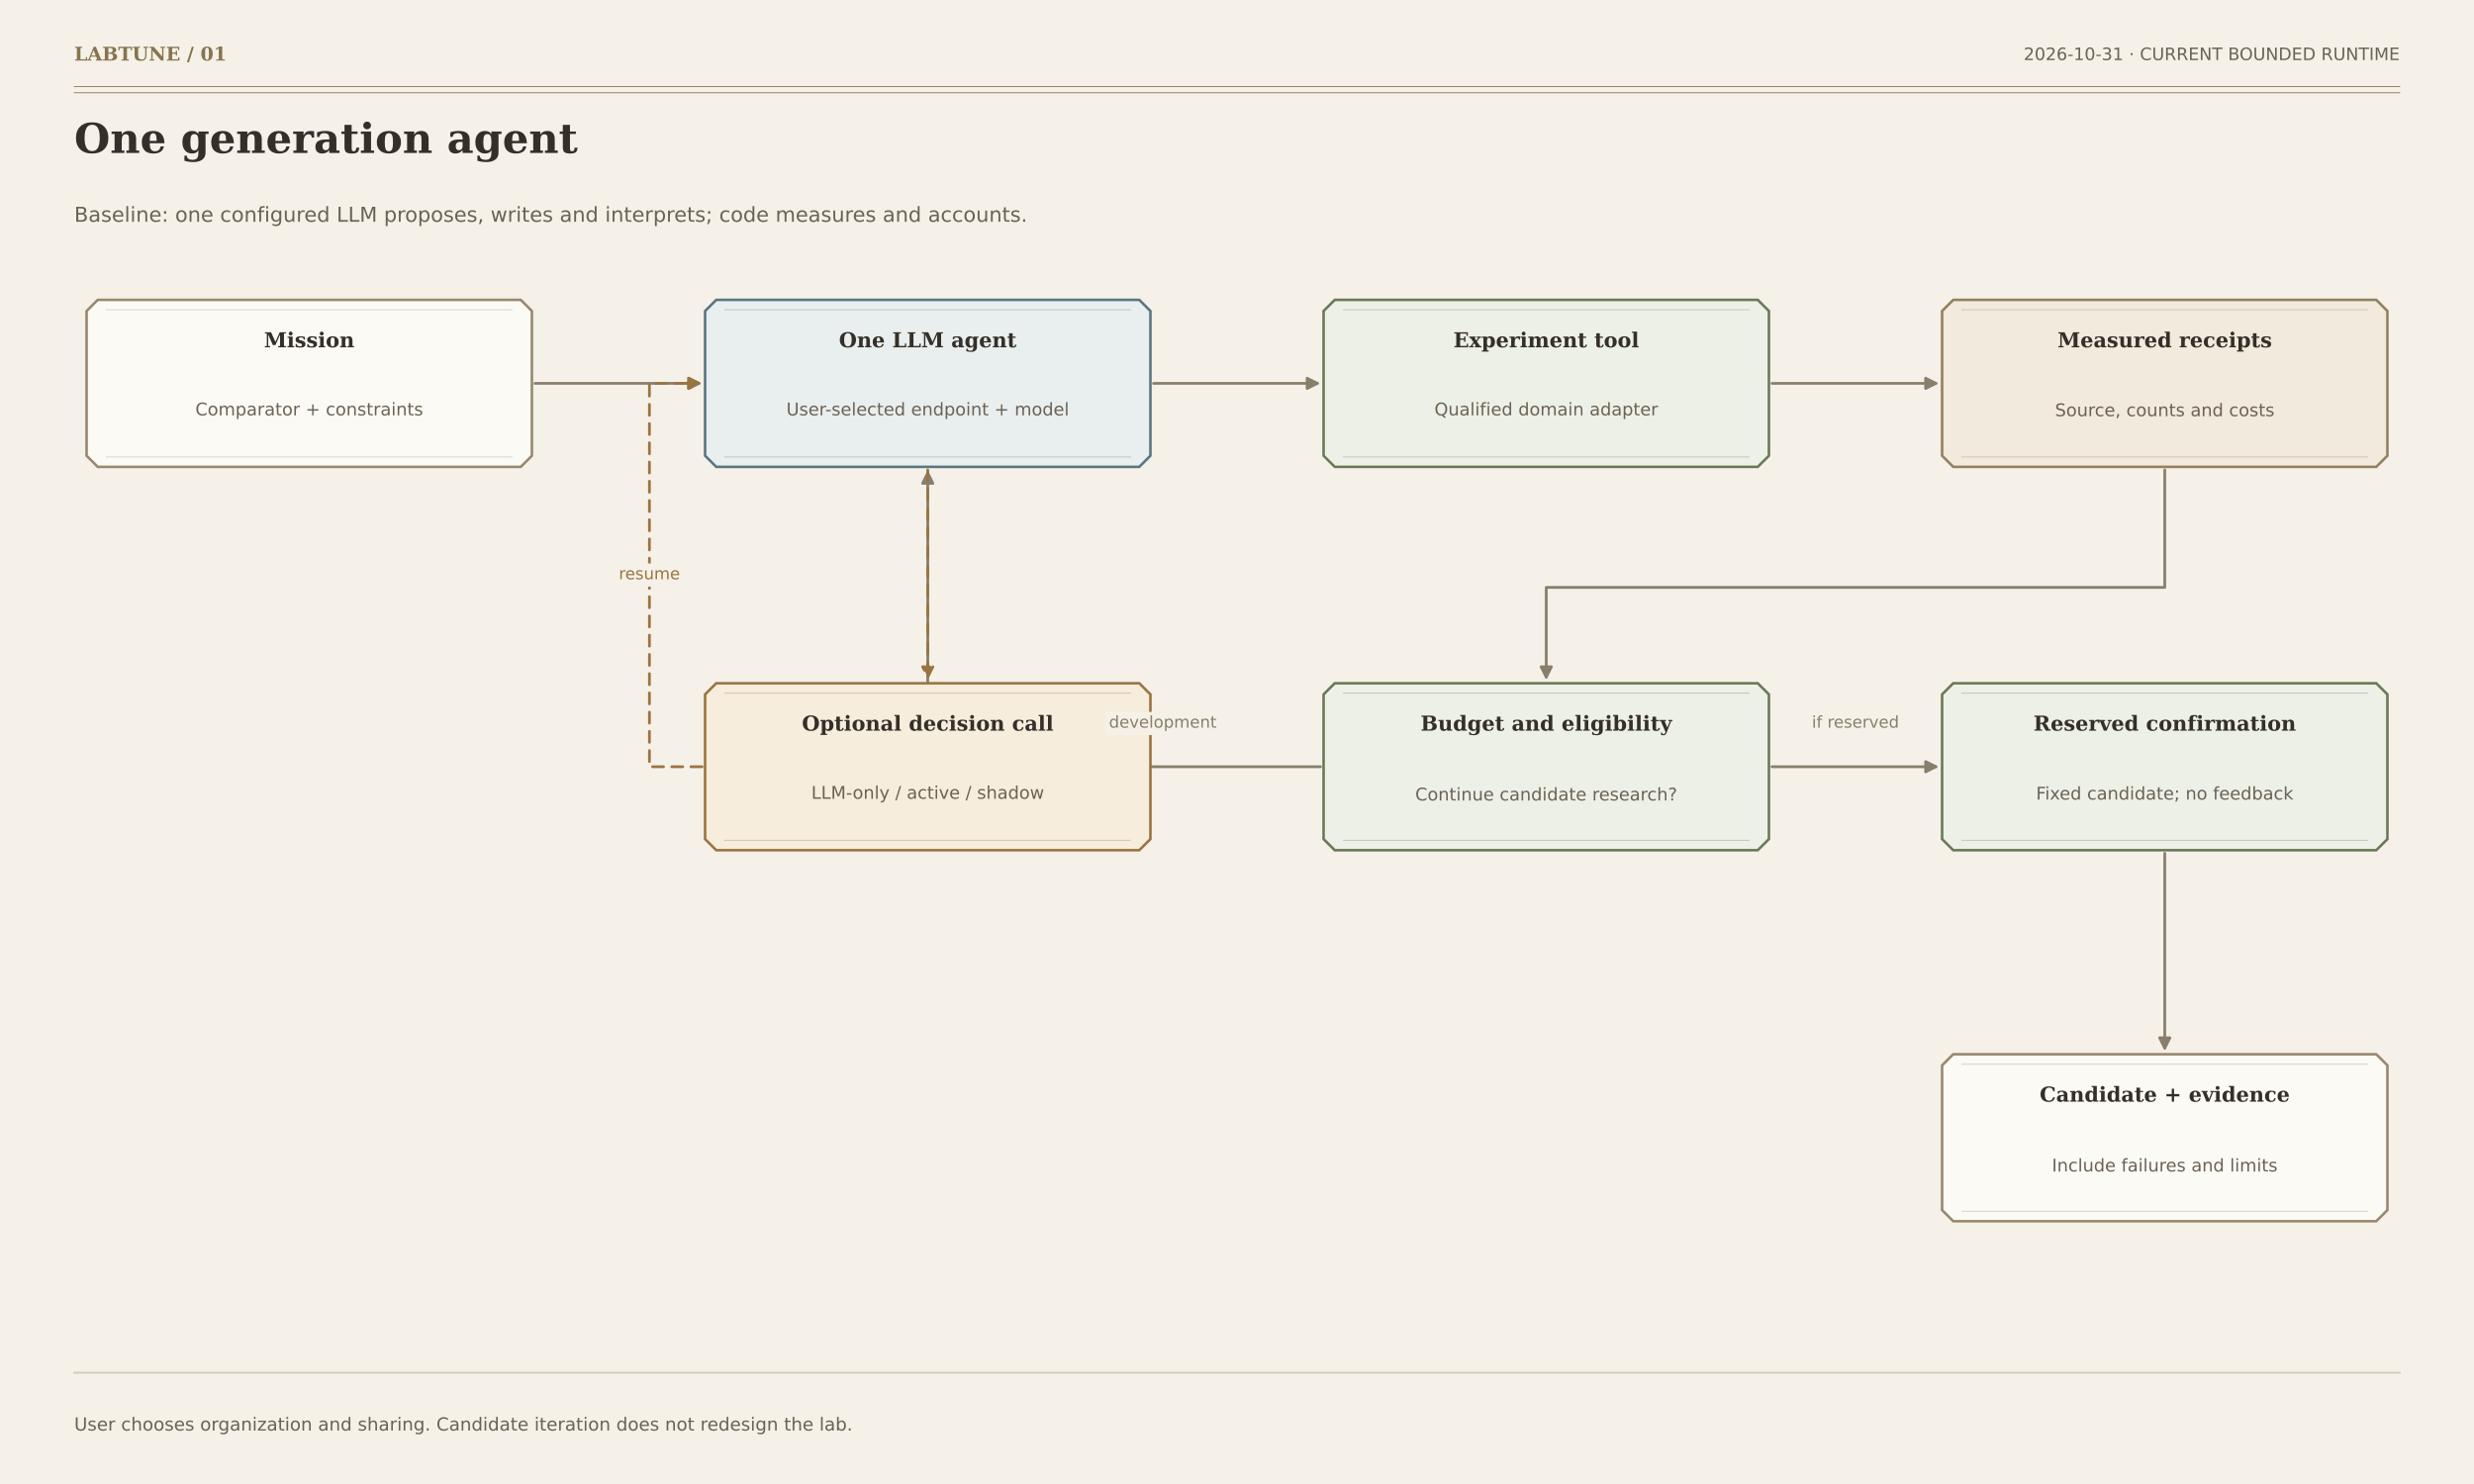
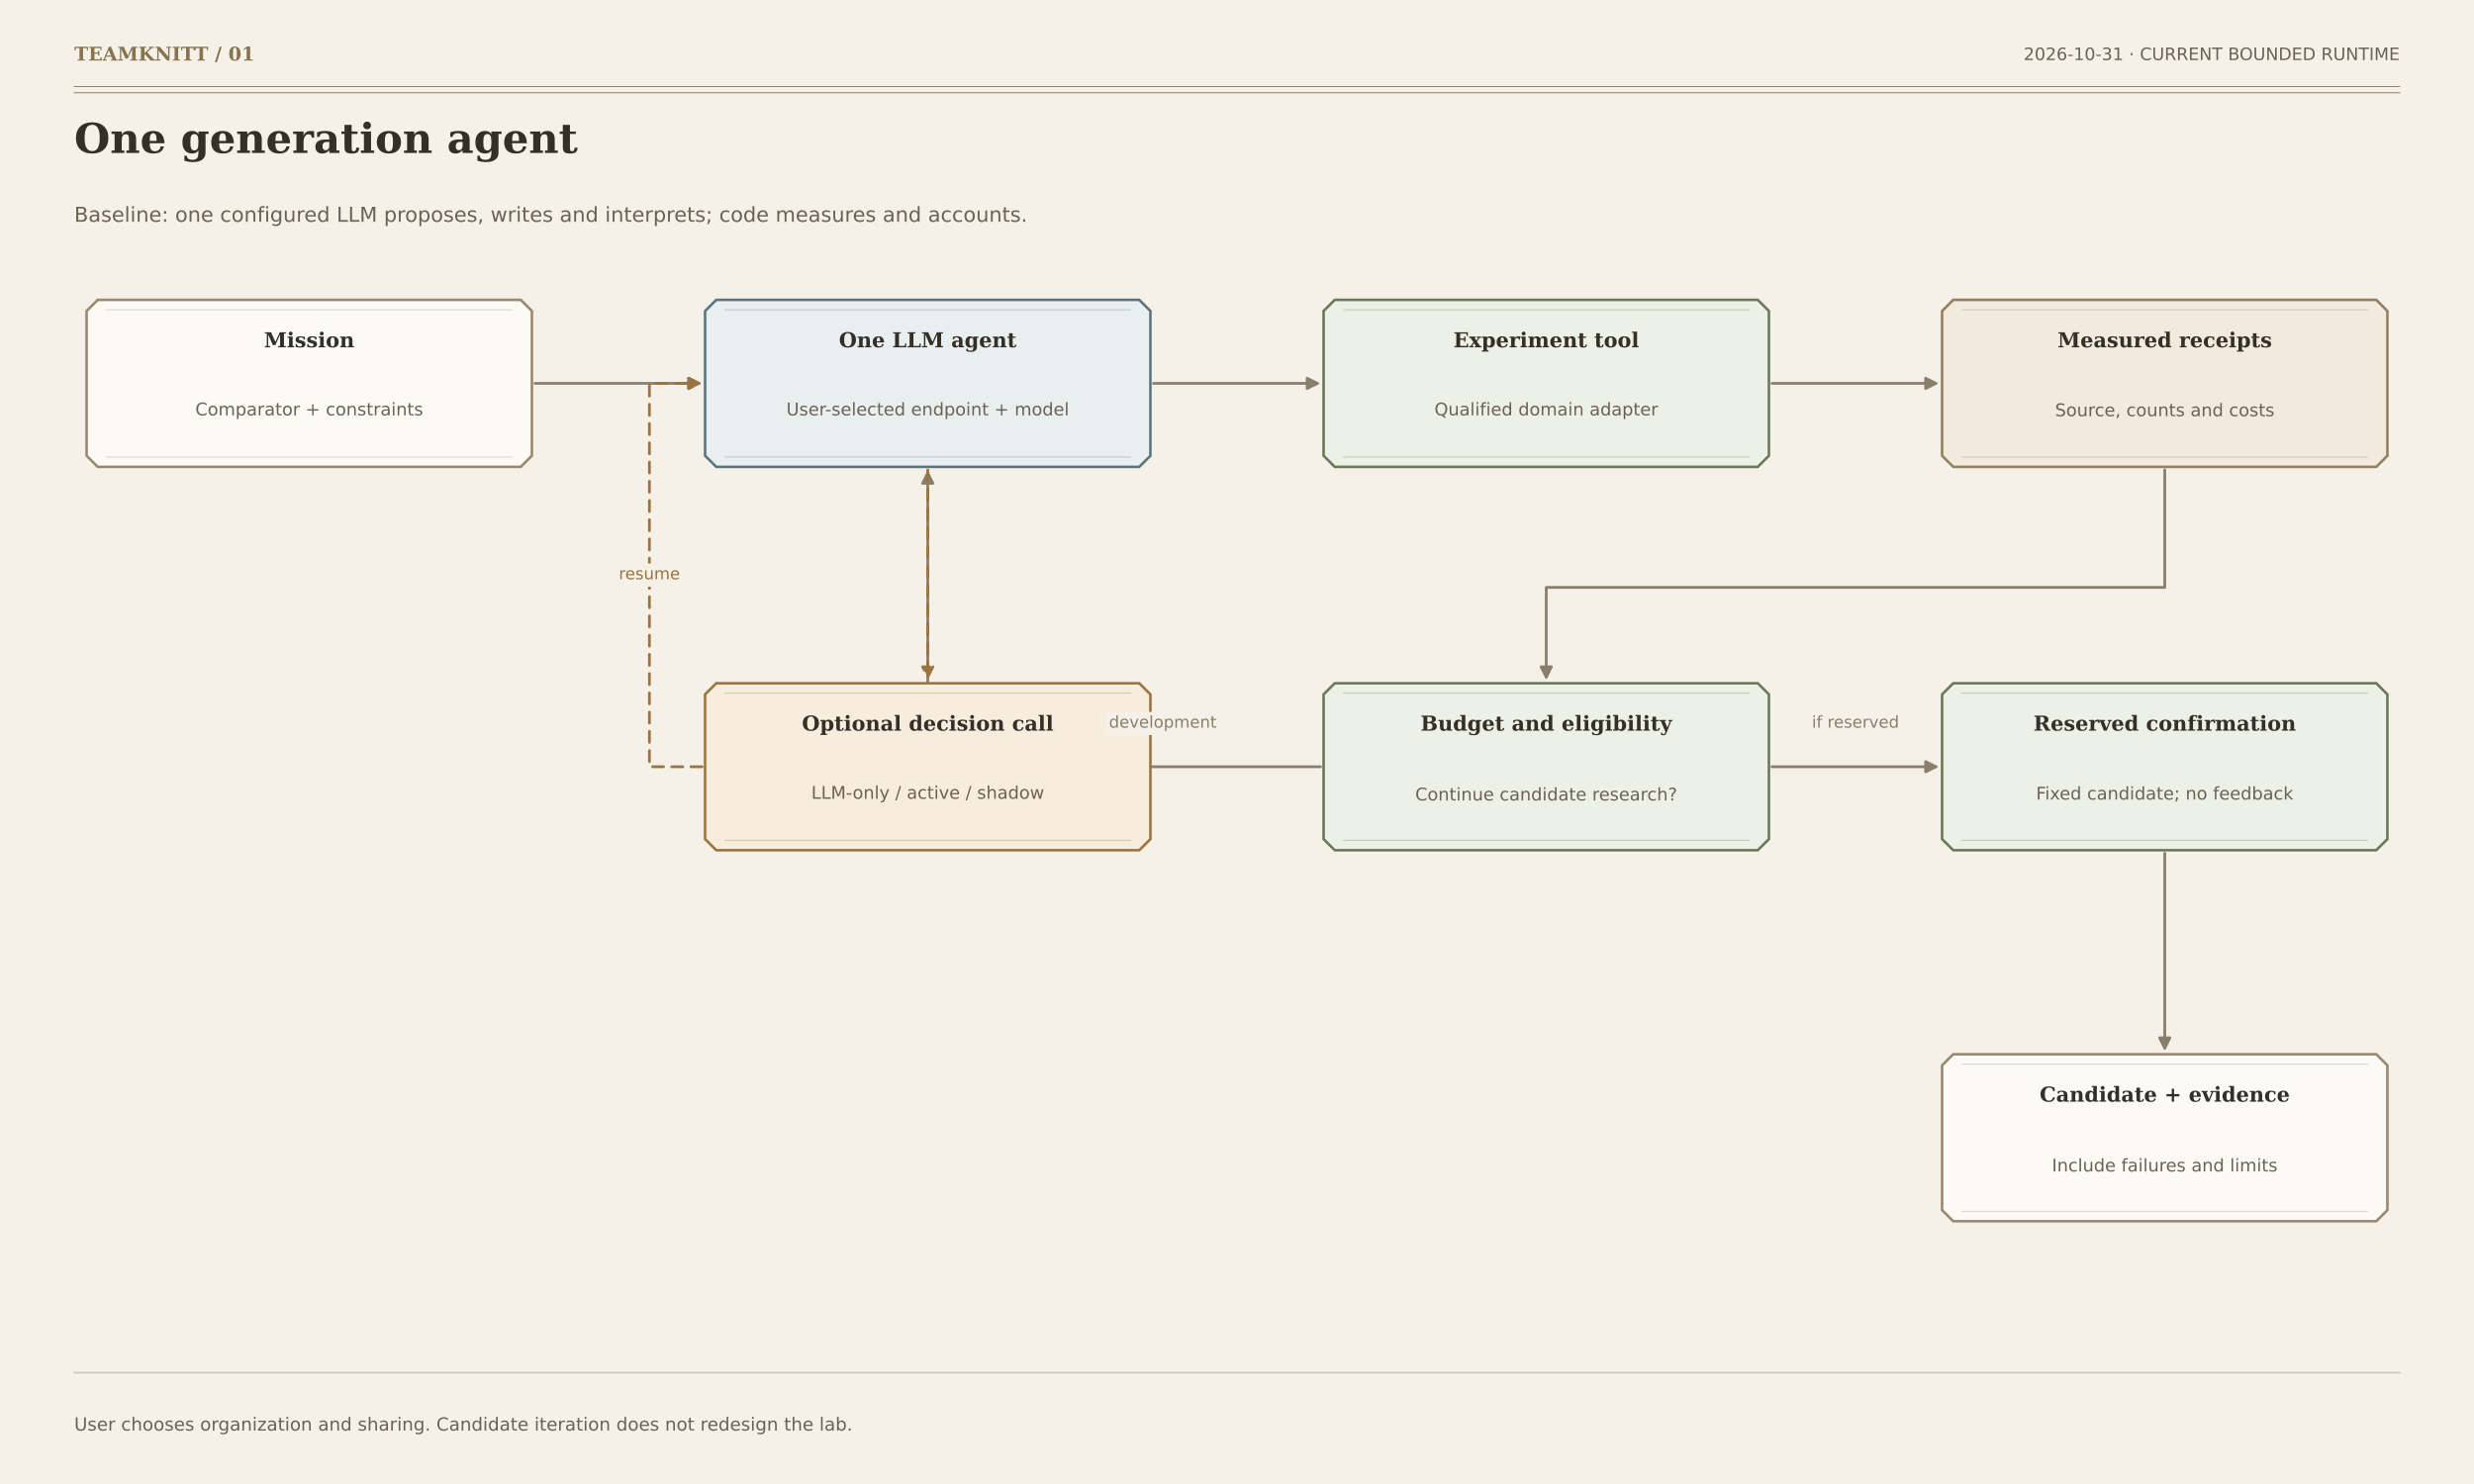
<svg xmlns="http://www.w3.org/2000/svg" width="1440pt" height="864pt" viewBox="0 0 1440 864" version="1.1">
  <defs>
    <style type="text/css">*{stroke-linejoin: round; stroke-linecap: butt}</style>
  </defs>
  <g id="figure_1">
    <g id="patch_1">
-       <path d="M 0 864  L 1440 864  L 1440 0  L 0 0  z " style="fill: #f5f1e8" />
+       <path d="M 0 864 L 1440 864 L 1440 0 L 0 0 z " style="fill: #f5f1e8" />
    </g>
    <g id="axes_1">
      <g id="patch_2">
-         <path d="M 311.4 223.2  L 406.811 223.2  " clip-path="url(#pd2ce70a32b)" style="fill: none; stroke: #887e6b; stroke-width: 1.6; stroke-linecap: round" />
-         <path d="M 400.811 220.2  L 406.811 223.2  L 400.811 226.2  z " clip-path="url(#pd2ce70a32b)" style="fill: #887e6b; stroke: #887e6b; stroke-width: 1.6; stroke-linecap: round" />
+         <path d="M 311.4 223.2 L 406.811 223.2 " clip-path="url(#p76efa46c8a)" style="fill: none; stroke: #887e6b; stroke-width: 1.6; stroke-linecap: round" />
+         <path d="M 400.811 220.2 L 406.811 223.2 L 400.811 226.2 z " clip-path="url(#p76efa46c8a)" style="fill: #887e6b; stroke: #887e6b; stroke-width: 1.6; stroke-linecap: round" />
      </g>
      <g id="patch_3">
-         <path d="M 671.4 223.2  L 766.811 223.2  " clip-path="url(#pd2ce70a32b)" style="fill: none; stroke: #887e6b; stroke-width: 1.6; stroke-linecap: round" />
-         <path d="M 760.811 220.2  L 766.811 223.2  L 760.811 226.2  z " clip-path="url(#pd2ce70a32b)" style="fill: #887e6b; stroke: #887e6b; stroke-width: 1.6; stroke-linecap: round" />
+         <path d="M 671.4 223.2 L 766.811 223.2 " clip-path="url(#p76efa46c8a)" style="fill: none; stroke: #887e6b; stroke-width: 1.6; stroke-linecap: round" />
+         <path d="M 760.811 220.2 L 766.811 223.2 L 760.811 226.2 z " clip-path="url(#p76efa46c8a)" style="fill: #887e6b; stroke: #887e6b; stroke-width: 1.6; stroke-linecap: round" />
      </g>
      <g id="patch_4">
-         <path d="M 1031.4 223.2  L 1126.811 223.2  " clip-path="url(#pd2ce70a32b)" style="fill: none; stroke: #887e6b; stroke-width: 1.6; stroke-linecap: round" />
-         <path d="M 1120.811 220.2  L 1126.811 223.2  L 1120.811 226.2  z " clip-path="url(#pd2ce70a32b)" style="fill: #887e6b; stroke: #887e6b; stroke-width: 1.6; stroke-linecap: round" />
+         <path d="M 1031.4 223.2 L 1126.811 223.2 " clip-path="url(#p76efa46c8a)" style="fill: none; stroke: #887e6b; stroke-width: 1.6; stroke-linecap: round" />
+         <path d="M 1120.811 220.2 L 1126.811 223.2 L 1120.811 226.2 z " clip-path="url(#p76efa46c8a)" style="fill: #887e6b; stroke: #887e6b; stroke-width: 1.6; stroke-linecap: round" />
      </g>
      <g id="patch_5">
-         <path d="M 1260 273.6  L 1260 342  L 900 342  L 900 394.211  " clip-path="url(#pd2ce70a32b)" style="fill: none; stroke: #887e6b; stroke-width: 1.6; stroke-linecap: round" />
-         <path d="M 903 388.211  L 900 394.211  L 897 388.211  z " clip-path="url(#pd2ce70a32b)" style="fill: #887e6b; stroke: #887e6b; stroke-width: 1.6; stroke-linecap: round" />
+         <path d="M 1260 273.6 L 1260 342 L 900 342 L 900 394.211 " clip-path="url(#p76efa46c8a)" style="fill: none; stroke: #887e6b; stroke-width: 1.6; stroke-linecap: round" />
+         <path d="M 903 388.211 L 900 394.211 L 897 388.211 z " clip-path="url(#p76efa46c8a)" style="fill: #887e6b; stroke: #887e6b; stroke-width: 1.6; stroke-linecap: round" />
      </g>
      <g id="patch_6">
-         <path d="M 768.6 446.4  L 540 446.4  L 540 275.389  " clip-path="url(#pd2ce70a32b)" style="fill: none; stroke: #887e6b; stroke-width: 1.6; stroke-linecap: round" />
-         <path d="M 537 281.389  L 540 275.389  L 543 281.389  z " clip-path="url(#pd2ce70a32b)" style="fill: #887e6b; stroke: #887e6b; stroke-width: 1.6; stroke-linecap: round" />
+         <path d="M 768.6 446.4 L 540 446.4 L 540 275.389 " clip-path="url(#p76efa46c8a)" style="fill: none; stroke: #887e6b; stroke-width: 1.6; stroke-linecap: round" />
+         <path d="M 537 281.389 L 540 275.389 L 543 281.389 z " clip-path="url(#p76efa46c8a)" style="fill: #887e6b; stroke: #887e6b; stroke-width: 1.6; stroke-linecap: round" />
      </g>
      <g id="patch_7">
-         <path d="M 540 273.6  L 540 394.211  " clip-path="url(#pd2ce70a32b)" style="fill: none; stroke-dasharray: 6.4,4.8; stroke-dashoffset: 0; stroke: #9a7440; stroke-width: 1.6; stroke-linecap: round" />
-         <path d="M 543 388.211  L 540 394.211  L 537 388.211  z " clip-path="url(#pd2ce70a32b)" style="fill: #9a7440; stroke-dasharray: 6.4,4.8; stroke-dashoffset: 0; stroke: #9a7440; stroke-width: 1.6; stroke-linecap: round" />
+         <path d="M 540 273.6 L 540 394.211 " clip-path="url(#p76efa46c8a)" style="fill: none; stroke-dasharray: 6.4,4.8; stroke-dashoffset: 0; stroke: #9a7440; stroke-width: 1.6; stroke-linecap: round" />
+         <path d="M 543 388.211 L 540 394.211 L 537 388.211 z " clip-path="url(#p76efa46c8a)" style="fill: #9a7440; stroke-dasharray: 6.4,4.8; stroke-dashoffset: 0; stroke: #9a7440; stroke-width: 1.6; stroke-linecap: round" />
      </g>
      <g id="patch_8">
-         <path d="M 408.6 446.4  L 378 446.4  L 378 223.2  L 406.811 223.2  " clip-path="url(#pd2ce70a32b)" style="fill: none; stroke-dasharray: 6.4,4.8; stroke-dashoffset: 0; stroke: #9a7440; stroke-width: 1.6; stroke-linecap: round" />
-         <path d="M 400.811 220.2  L 406.811 223.2  L 400.811 226.2  z " clip-path="url(#pd2ce70a32b)" style="fill: #9a7440; stroke-dasharray: 6.4,4.8; stroke-dashoffset: 0; stroke: #9a7440; stroke-width: 1.6; stroke-linecap: round" />
+         <path d="M 408.6 446.4 L 378 446.4 L 378 223.2 L 406.811 223.2 " clip-path="url(#p76efa46c8a)" style="fill: none; stroke-dasharray: 6.4,4.8; stroke-dashoffset: 0; stroke: #9a7440; stroke-width: 1.6; stroke-linecap: round" />
+         <path d="M 400.811 220.2 L 406.811 223.2 L 400.811 226.2 z " clip-path="url(#p76efa46c8a)" style="fill: #9a7440; stroke-dasharray: 6.4,4.8; stroke-dashoffset: 0; stroke: #9a7440; stroke-width: 1.6; stroke-linecap: round" />
      </g>
      <g id="patch_9">
-         <path d="M 1031.4 446.4  L 1126.811 446.4  " clip-path="url(#pd2ce70a32b)" style="fill: none; stroke: #887e6b; stroke-width: 1.6; stroke-linecap: round" />
-         <path d="M 1120.811 443.4  L 1126.811 446.4  L 1120.811 449.4  z " clip-path="url(#pd2ce70a32b)" style="fill: #887e6b; stroke: #887e6b; stroke-width: 1.6; stroke-linecap: round" />
+         <path d="M 1031.4 446.4 L 1126.811 446.4 " clip-path="url(#p76efa46c8a)" style="fill: none; stroke: #887e6b; stroke-width: 1.6; stroke-linecap: round" />
+         <path d="M 1120.811 443.4 L 1126.811 446.4 L 1120.811 449.4 z " clip-path="url(#p76efa46c8a)" style="fill: #887e6b; stroke: #887e6b; stroke-width: 1.6; stroke-linecap: round" />
      </g>
      <g id="patch_10">
-         <path d="M 1260 496.8  L 1260 610.211  " clip-path="url(#pd2ce70a32b)" style="fill: none; stroke: #887e6b; stroke-width: 1.6; stroke-linecap: round" />
-         <path d="M 1263 604.211  L 1260 610.211  L 1257 604.211  z " clip-path="url(#pd2ce70a32b)" style="fill: #887e6b; stroke: #887e6b; stroke-width: 1.6; stroke-linecap: round" />
+         <path d="M 1260 496.8 L 1260 610.211 " clip-path="url(#p76efa46c8a)" style="fill: none; stroke: #887e6b; stroke-width: 1.6; stroke-linecap: round" />
+         <path d="M 1263 604.211 L 1260 610.211 L 1257 604.211 z " clip-path="url(#p76efa46c8a)" style="fill: #887e6b; stroke: #887e6b; stroke-width: 1.6; stroke-linecap: round" />
      </g>
      <g id="line2d_1">
-         <path d="M 43.2 50.4  L 1396.8 50.4  " clip-path="url(#pd2ce70a32b)" style="fill: none; stroke: #87744f; stroke-width: 0.5; stroke-linecap: square" />
+         <path d="M 43.2 50.4 L 1396.8 50.4 " clip-path="url(#p76efa46c8a)" style="fill: none; stroke: #87744f; stroke-width: 0.5; stroke-linecap: square" />
      </g>
      <g id="line2d_2">
-         <path d="M 43.2 54  L 1396.8 54  " clip-path="url(#pd2ce70a32b)" style="fill: none; stroke: #87744f; stroke-width: 0.5; stroke-linecap: square" />
+         <path d="M 43.2 54 L 1396.8 54 " clip-path="url(#p76efa46c8a)" style="fill: none; stroke: #87744f; stroke-width: 0.5; stroke-linecap: square" />
      </g>
      <g id="line2d_3">
-         <path d="M 43.2 799.2  L 1396.8 799.2  " clip-path="url(#pd2ce70a32b)" style="fill: none; stroke: #d2c9bc; stroke-linecap: square" />
+         <path d="M 43.2 799.2 L 1396.8 799.2 " clip-path="url(#p76efa46c8a)" style="fill: none; stroke: #d2c9bc; stroke-linecap: square" />
      </g>
      <g id="text_1">
-         <text style="font-weight: 700; font-size: 11px; font-family: 'DejaVu Serif'; text-anchor: start; fill: #87744f" x="43.2" y="35.257" transform="rotate(-0 43.2 35.25742)">LABTUNE / 01</text>
+         <text style="font-weight: 700; font-size: 11px; font-family: 'DejaVu Serif'; text-anchor: start; fill: #87744f" x="43.2" y="35.257" transform="rotate(-0 43.2 35.25742)">TEAMKNITT / 01</text>
      </g>
      <g id="text_2">
        <text style="font-size: 10px; font-family: 'DejaVu Sans'; text-anchor: end; fill: #6b6255" x="1396.8" y="34.998" transform="rotate(-0 1396.8 34.99766)">2026-10-31 · CURRENT BOUNDED RUNTIME</text>
      </g>
      <g id="text_3">
        <text style="font-weight: 700; font-size: 24px; font-family: 'DejaVu Serif'; text-anchor: start; fill: #342f28" x="43.2" y="89.035" transform="rotate(-0 43.2 89.03531)">One generation agent</text>
      </g>
      <g id="text_4">
        <text style="font-size: 12px; font-family: 'DejaVu Sans'; text-anchor: start; fill: #6b6255" x="43.2" y="129.118" transform="rotate(-0 43.2 129.1177)">Baseline: one configured LLM proposes, writes and interprets; code measures and accounts.</text>
      </g>
      <g id="patch_11">
-         <path d="M 56.88 174.6  L 303.12 174.6  L 309.6 181.08  L 309.6 265.32  L 303.12 271.8  L 56.88 271.8  L 50.4 265.32  L 50.4 181.08  z " clip-path="url(#pd2ce70a32b)" style="fill: #fcfaf4; stroke: #99876f; stroke-width: 1.5; stroke-linejoin: miter" />
+         <path d="M 56.88 174.6 L 303.12 174.6 L 309.6 181.08 L 309.6 265.32 L 303.12 271.8 L 56.88 271.8 L 50.4 265.32 L 50.4 181.08 z " clip-path="url(#p76efa46c8a)" style="fill: #fcfaf4; stroke: #99876f; stroke-width: 1.5; stroke-linejoin: miter" />
      </g>
      <g id="patch_12">
-         <path d="M 416.88 174.6  L 663.12 174.6  L 669.6 181.08  L 669.6 265.32  L 663.12 271.8  L 416.88 271.8  L 410.4 265.32  L 410.4 181.08  z " clip-path="url(#pd2ce70a32b)" style="fill: #e9eeee; stroke: #5b7580; stroke-width: 1.5; stroke-linejoin: miter" />
+         <path d="M 416.88 174.6 L 663.12 174.6 L 669.6 181.08 L 669.6 265.32 L 663.12 271.8 L 416.88 271.8 L 410.4 265.32 L 410.4 181.08 z " clip-path="url(#p76efa46c8a)" style="fill: #e9eeee; stroke: #5b7580; stroke-width: 1.5; stroke-linejoin: miter" />
      </g>
      <g id="patch_13">
-         <path d="M 776.88 174.6  L 1023.12 174.6  L 1029.6 181.08  L 1029.6 265.32  L 1023.12 271.8  L 776.88 271.8  L 770.4 265.32  L 770.4 181.08  z " clip-path="url(#pd2ce70a32b)" style="fill: #edf0e6; stroke: #697957; stroke-width: 1.5; stroke-linejoin: miter" />
+         <path d="M 776.88 174.6 L 1023.12 174.6 L 1029.6 181.08 L 1029.6 265.32 L 1023.12 271.8 L 776.88 271.8 L 770.4 265.32 L 770.4 181.08 z " clip-path="url(#p76efa46c8a)" style="fill: #edf0e6; stroke: #697957; stroke-width: 1.5; stroke-linejoin: miter" />
      </g>
      <g id="patch_14">
-         <path d="M 1136.88 174.6  L 1383.12 174.6  L 1389.6 181.08  L 1389.6 265.32  L 1383.12 271.8  L 1136.88 271.8  L 1130.4 265.32  L 1130.4 181.08  z " clip-path="url(#pd2ce70a32b)" style="fill: #f1eadd; stroke: #93805d; stroke-width: 1.5; stroke-linejoin: miter" />
+         <path d="M 1136.88 174.6 L 1383.12 174.6 L 1389.6 181.08 L 1389.6 265.32 L 1383.12 271.8 L 1136.88 271.8 L 1130.4 265.32 L 1130.4 181.08 z " clip-path="url(#p76efa46c8a)" style="fill: #f1eadd; stroke: #93805d; stroke-width: 1.5; stroke-linejoin: miter" />
      </g>
      <g id="patch_15">
-         <path d="M 416.88 397.8  L 663.12 397.8  L 669.6 404.28  L 669.6 488.52  L 663.12 495  L 416.88 495  L 410.4 488.52  L 410.4 404.28  z " clip-path="url(#pd2ce70a32b)" style="fill: #f6eddc; stroke: #9a7440; stroke-width: 1.5; stroke-linejoin: miter" />
+         <path d="M 416.88 397.8 L 663.12 397.8 L 669.6 404.28 L 669.6 488.52 L 663.12 495 L 416.88 495 L 410.4 488.52 L 410.4 404.28 z " clip-path="url(#p76efa46c8a)" style="fill: #f6eddc; stroke: #9a7440; stroke-width: 1.5; stroke-linejoin: miter" />
      </g>
      <g id="patch_16">
-         <path d="M 776.88 397.8  L 1023.12 397.8  L 1029.6 404.28  L 1029.6 488.52  L 1023.12 495  L 776.88 495  L 770.4 488.52  L 770.4 404.28  z " clip-path="url(#pd2ce70a32b)" style="fill: #edf0e6; stroke: #697957; stroke-width: 1.5; stroke-linejoin: miter" />
+         <path d="M 776.88 397.8 L 1023.12 397.8 L 1029.6 404.28 L 1029.6 488.52 L 1023.12 495 L 776.88 495 L 770.4 488.52 L 770.4 404.28 z " clip-path="url(#p76efa46c8a)" style="fill: #edf0e6; stroke: #697957; stroke-width: 1.5; stroke-linejoin: miter" />
      </g>
      <g id="patch_17">
-         <path d="M 1136.88 397.8  L 1383.12 397.8  L 1389.6 404.28  L 1389.6 488.52  L 1383.12 495  L 1136.88 495  L 1130.4 488.52  L 1130.4 404.28  z " clip-path="url(#pd2ce70a32b)" style="fill: #edf0e6; stroke: #697957; stroke-width: 1.5; stroke-linejoin: miter" />
+         <path d="M 1136.88 397.8 L 1383.12 397.8 L 1389.6 404.28 L 1389.6 488.52 L 1383.12 495 L 1136.88 495 L 1130.4 488.52 L 1130.4 404.28 z " clip-path="url(#p76efa46c8a)" style="fill: #edf0e6; stroke: #697957; stroke-width: 1.5; stroke-linejoin: miter" />
      </g>
      <g id="patch_18">
-         <path d="M 1136.88 613.8  L 1383.12 613.8  L 1389.6 620.28  L 1389.6 704.52  L 1383.12 711  L 1136.88 711  L 1130.4 704.52  L 1130.4 620.28  z " clip-path="url(#pd2ce70a32b)" style="fill: #fcfaf4; stroke: #99876f; stroke-width: 1.5; stroke-linejoin: miter" />
+         <path d="M 1136.88 613.8 L 1383.12 613.8 L 1389.6 620.28 L 1389.6 704.52 L 1383.12 711 L 1136.88 711 L 1130.4 704.52 L 1130.4 620.28 z " clip-path="url(#p76efa46c8a)" style="fill: #fcfaf4; stroke: #99876f; stroke-width: 1.5; stroke-linejoin: miter" />
      </g>
      <g id="text_5">
        <text style="font-size: 10.5px; font-family: 'DejaVu Sans'; text-anchor: start; fill: #6b6255" x="43.2" y="832.888" transform="rotate(-0 43.2 832.8879)">User chooses organization and sharing. Candidate iteration does not redesign the lab.</text>
      </g>
      <g id="line2d_4">
-         <path d="M 61.92 180.36  L 298.08 180.36  " clip-path="url(#pd2ce70a32b)" style="fill: none; stroke: #99876f; stroke-opacity: 0.35; stroke-width: 0.55; stroke-linecap: square" />
+         <path d="M 61.92 180.36 L 298.08 180.36 " clip-path="url(#p76efa46c8a)" style="fill: none; stroke: #99876f; stroke-opacity: 0.35; stroke-width: 0.55; stroke-linecap: square" />
      </g>
      <g id="line2d_5">
-         <path d="M 61.92 266.04  L 298.08 266.04  " clip-path="url(#pd2ce70a32b)" style="fill: none; stroke: #99876f; stroke-opacity: 0.35; stroke-width: 0.55; stroke-linecap: square" />
+         <path d="M 61.92 266.04 L 298.08 266.04 " clip-path="url(#p76efa46c8a)" style="fill: none; stroke: #99876f; stroke-opacity: 0.35; stroke-width: 0.55; stroke-linecap: square" />
      </g>
      <g id="text_6">
        <text style="font-weight: 700; font-size: 12px; font-family: 'DejaVu Serif'; text-anchor: middle; fill: #342f28" x="180" y="202.198" transform="rotate(-0 180 202.1977)">Mission</text>
      </g>
      <g id="text_7">
        <text style="font-size: 10.2px; font-family: 'DejaVu Sans'; text-anchor: middle; fill: #6b6255" x="180" y="241.855" transform="rotate(-0 180 241.8546)">Comparator + constraints</text>
      </g>
      <g id="line2d_6">
-         <path d="M 421.92 180.36  L 658.08 180.36  " clip-path="url(#pd2ce70a32b)" style="fill: none; stroke: #5b7580; stroke-opacity: 0.35; stroke-width: 0.55; stroke-linecap: square" />
+         <path d="M 421.92 180.36 L 658.08 180.36 " clip-path="url(#p76efa46c8a)" style="fill: none; stroke: #5b7580; stroke-opacity: 0.35; stroke-width: 0.55; stroke-linecap: square" />
      </g>
      <g id="line2d_7">
-         <path d="M 421.92 266.04  L 658.08 266.04  " clip-path="url(#pd2ce70a32b)" style="fill: none; stroke: #5b7580; stroke-opacity: 0.35; stroke-width: 0.55; stroke-linecap: square" />
+         <path d="M 421.92 266.04 L 658.08 266.04 " clip-path="url(#p76efa46c8a)" style="fill: none; stroke: #5b7580; stroke-opacity: 0.35; stroke-width: 0.55; stroke-linecap: square" />
      </g>
      <g id="text_8">
        <text style="font-weight: 700; font-size: 12px; font-family: 'DejaVu Serif'; text-anchor: middle; fill: #342f28" x="540" y="202.197" transform="rotate(-0 540 202.1972)">One LLM agent</text>
      </g>
      <g id="text_9">
        <text style="font-size: 10.2px; font-family: 'DejaVu Sans'; text-anchor: middle; fill: #6b6255" x="540" y="241.855" transform="rotate(-0 540 241.8546)">User-selected endpoint + model</text>
      </g>
      <g id="line2d_8">
-         <path d="M 781.92 180.36  L 1018.08 180.36  " clip-path="url(#pd2ce70a32b)" style="fill: none; stroke: #697957; stroke-opacity: 0.35; stroke-width: 0.55; stroke-linecap: square" />
+         <path d="M 781.92 180.36 L 1018.08 180.36 " clip-path="url(#p76efa46c8a)" style="fill: none; stroke: #697957; stroke-opacity: 0.35; stroke-width: 0.55; stroke-linecap: square" />
      </g>
      <g id="line2d_9">
-         <path d="M 781.92 266.04  L 1018.08 266.04  " clip-path="url(#pd2ce70a32b)" style="fill: none; stroke: #697957; stroke-opacity: 0.35; stroke-width: 0.55; stroke-linecap: square" />
+         <path d="M 781.92 266.04 L 1018.08 266.04 " clip-path="url(#p76efa46c8a)" style="fill: none; stroke: #697957; stroke-opacity: 0.35; stroke-width: 0.55; stroke-linecap: square" />
      </g>
      <g id="text_10">
        <text style="font-weight: 700; font-size: 12px; font-family: 'DejaVu Serif'; text-anchor: middle; fill: #342f28" x="900" y="202.198" transform="rotate(-0 900 202.1977)">Experiment tool</text>
      </g>
      <g id="text_11">
        <text style="font-size: 10.2px; font-family: 'DejaVu Sans'; text-anchor: middle; fill: #6b6255" x="900" y="241.855" transform="rotate(-0 900 241.8546)">Qualified domain adapter</text>
      </g>
      <g id="line2d_10">
-         <path d="M 1141.92 180.36  L 1378.08 180.36  " clip-path="url(#pd2ce70a32b)" style="fill: none; stroke: #93805d; stroke-opacity: 0.35; stroke-width: 0.55; stroke-linecap: square" />
+         <path d="M 1141.92 180.36 L 1378.08 180.36 " clip-path="url(#p76efa46c8a)" style="fill: none; stroke: #93805d; stroke-opacity: 0.35; stroke-width: 0.55; stroke-linecap: square" />
      </g>
      <g id="line2d_11">
-         <path d="M 1141.92 266.04  L 1378.08 266.04  " clip-path="url(#pd2ce70a32b)" style="fill: none; stroke: #93805d; stroke-opacity: 0.35; stroke-width: 0.55; stroke-linecap: square" />
+         <path d="M 1141.92 266.04 L 1378.08 266.04 " clip-path="url(#p76efa46c8a)" style="fill: none; stroke: #93805d; stroke-opacity: 0.35; stroke-width: 0.55; stroke-linecap: square" />
      </g>
      <g id="text_12">
        <text style="font-weight: 700; font-size: 12px; font-family: 'DejaVu Serif'; text-anchor: middle; fill: #342f28" x="1260" y="202.198" transform="rotate(-0 1260 202.1977)">Measured receipts</text>
      </g>
      <g id="text_13">
        <text style="font-size: 10.2px; font-family: 'DejaVu Sans'; text-anchor: middle; fill: #6b6255" x="1260" y="242.322" transform="rotate(-0 1260 242.3223)">Source, counts and costs</text>
      </g>
      <g id="line2d_12">
-         <path d="M 421.92 403.56  L 658.08 403.56  " clip-path="url(#pd2ce70a32b)" style="fill: none; stroke: #9a7440; stroke-opacity: 0.35; stroke-width: 0.55; stroke-linecap: square" />
+         <path d="M 421.92 403.56 L 658.08 403.56 " clip-path="url(#p76efa46c8a)" style="fill: none; stroke: #9a7440; stroke-opacity: 0.35; stroke-width: 0.55; stroke-linecap: square" />
      </g>
      <g id="line2d_13">
-         <path d="M 421.92 489.24  L 658.08 489.24  " clip-path="url(#pd2ce70a32b)" style="fill: none; stroke: #9a7440; stroke-opacity: 0.35; stroke-width: 0.55; stroke-linecap: square" />
+         <path d="M 421.92 489.24 L 658.08 489.24 " clip-path="url(#p76efa46c8a)" style="fill: none; stroke: #9a7440; stroke-opacity: 0.35; stroke-width: 0.55; stroke-linecap: square" />
      </g>
      <g id="text_14">
        <text style="font-weight: 700; font-size: 12px; font-family: 'DejaVu Serif'; text-anchor: middle; fill: #342f28" x="540" y="425.398" transform="rotate(-0 540 425.3977)">Optional decision call</text>
      </g>
      <g id="text_15">
        <text style="font-size: 10.2px; font-family: 'DejaVu Sans'; text-anchor: middle; fill: #6b6255" x="540" y="465.055" transform="rotate(-0 540 465.0546)">LLM-only / active / shadow</text>
      </g>
      <g id="line2d_14">
-         <path d="M 781.92 403.56  L 1018.08 403.56  " clip-path="url(#pd2ce70a32b)" style="fill: none; stroke: #697957; stroke-opacity: 0.35; stroke-width: 0.55; stroke-linecap: square" />
+         <path d="M 781.92 403.56 L 1018.08 403.56 " clip-path="url(#p76efa46c8a)" style="fill: none; stroke: #697957; stroke-opacity: 0.35; stroke-width: 0.55; stroke-linecap: square" />
      </g>
      <g id="line2d_15">
-         <path d="M 781.92 489.24  L 1018.08 489.24  " clip-path="url(#pd2ce70a32b)" style="fill: none; stroke: #697957; stroke-opacity: 0.35; stroke-width: 0.55; stroke-linecap: square" />
+         <path d="M 781.92 489.24 L 1018.08 489.24 " clip-path="url(#p76efa46c8a)" style="fill: none; stroke: #697957; stroke-opacity: 0.35; stroke-width: 0.55; stroke-linecap: square" />
      </g>
      <g id="text_16">
        <text style="font-weight: 700; font-size: 12px; font-family: 'DejaVu Serif'; text-anchor: middle; fill: #342f28" x="900" y="425.398" transform="rotate(-0 900 425.3977)">Budget and eligibility</text>
      </g>
      <g id="text_17">
        <text style="font-size: 10.2px; font-family: 'DejaVu Sans'; text-anchor: middle; fill: #6b6255" x="900" y="466.043" transform="rotate(-0 900 466.0427)">Continue candidate research?</text>
      </g>
      <g id="line2d_16">
-         <path d="M 1141.92 403.56  L 1378.08 403.56  " clip-path="url(#pd2ce70a32b)" style="fill: none; stroke: #697957; stroke-opacity: 0.35; stroke-width: 0.55; stroke-linecap: square" />
+         <path d="M 1141.92 403.56 L 1378.08 403.56 " clip-path="url(#p76efa46c8a)" style="fill: none; stroke: #697957; stroke-opacity: 0.35; stroke-width: 0.55; stroke-linecap: square" />
      </g>
      <g id="line2d_17">
-         <path d="M 1141.92 489.24  L 1378.08 489.24  " clip-path="url(#pd2ce70a32b)" style="fill: none; stroke: #697957; stroke-opacity: 0.35; stroke-width: 0.55; stroke-linecap: square" />
+         <path d="M 1141.92 489.24 L 1378.08 489.24 " clip-path="url(#p76efa46c8a)" style="fill: none; stroke: #697957; stroke-opacity: 0.35; stroke-width: 0.55; stroke-linecap: square" />
      </g>
      <g id="text_18">
        <text style="font-weight: 700; font-size: 12px; font-family: 'DejaVu Serif'; text-anchor: middle; fill: #342f28" x="1260" y="425.398" transform="rotate(-0 1260 425.3977)">Reserved confirmation</text>
      </g>
      <g id="text_19">
        <text style="font-size: 10.2px; font-family: 'DejaVu Sans'; text-anchor: middle; fill: #6b6255" x="1260" y="465.522" transform="rotate(-0 1260 465.5223)">Fixed candidate; no feedback</text>
      </g>
      <g id="line2d_18">
-         <path d="M 1141.92 619.56  L 1378.08 619.56  " clip-path="url(#pd2ce70a32b)" style="fill: none; stroke: #99876f; stroke-opacity: 0.35; stroke-width: 0.55; stroke-linecap: square" />
+         <path d="M 1141.92 619.56 L 1378.08 619.56 " clip-path="url(#p76efa46c8a)" style="fill: none; stroke: #99876f; stroke-opacity: 0.35; stroke-width: 0.55; stroke-linecap: square" />
      </g>
      <g id="line2d_19">
-         <path d="M 1141.92 705.24  L 1378.08 705.24  " clip-path="url(#pd2ce70a32b)" style="fill: none; stroke: #99876f; stroke-opacity: 0.35; stroke-width: 0.55; stroke-linecap: square" />
+         <path d="M 1141.92 705.24 L 1378.08 705.24 " clip-path="url(#p76efa46c8a)" style="fill: none; stroke: #99876f; stroke-opacity: 0.35; stroke-width: 0.55; stroke-linecap: square" />
      </g>
      <g id="text_20">
        <text style="font-weight: 700; font-size: 12px; font-family: 'DejaVu Serif'; text-anchor: middle; fill: #342f28" x="1260" y="641.398" transform="rotate(-0 1260 641.3977)">Candidate + evidence</text>
      </g>
      <g id="text_21">
        <text style="font-size: 10.2px; font-family: 'DejaVu Sans'; text-anchor: middle; fill: #6b6255" x="1260" y="682.043" transform="rotate(-0 1260 682.0427)">Include failures and limits</text>
      </g>
      <g id="text_22">
        <g id="patch_19">
-           <path d="M 643.469 427.945  L 710.131 427.945  L 710.131 414.455  L 643.469 414.455  z " style="fill: #f5f1e8" />
+           <path d="M 643.469 427.945 L 710.131 427.945 L 710.131 414.455 L 643.469 414.455 z " style="fill: #f5f1e8" />
        </g>
        <text style="font-size: 9.5px; font-family: 'DejaVu Sans'; text-anchor: middle; fill: #887e6b" x="676.8" y="423.668" transform="rotate(-0 676.8 423.6681)">development</text>
      </g>
      <g id="text_23">
        <g id="patch_20">
-           <path d="M 358.2 341.545  L 397.8 341.545  L 397.8 328.055  L 358.2 328.055  z " style="fill: #f5f1e8" />
+           <path d="M 358.2 341.545 L 397.8 341.545 L 397.8 328.055 L 358.2 328.055 z " style="fill: #f5f1e8" />
        </g>
        <text style="font-size: 9.5px; font-family: 'DejaVu Sans'; text-anchor: middle; fill: #9a7440" x="378" y="337.268" transform="rotate(-0 378 337.2678)">resume</text>
      </g>
      <g id="text_24">
        <g id="patch_21">
-           <path d="M 1052.633 427.945  L 1107.367 427.945  L 1107.367 414.455  L 1052.633 414.455  z " style="fill: #f5f1e8" />
+           <path d="M 1052.633 427.945 L 1107.367 427.945 L 1107.367 414.455 L 1052.633 414.455 z " style="fill: #f5f1e8" />
        </g>
        <text style="font-size: 9.5px; font-family: 'DejaVu Sans'; text-anchor: middle; fill: #887e6b" x="1080" y="423.668" transform="rotate(-0 1080 423.6681)">if reserved</text>
      </g>
    </g>
  </g>
  <defs>
-     <clipPath id="pd2ce70a32b">
+     <clipPath id="p76efa46c8a">
      <rect x="0" y="0" width="1440" height="864" />
    </clipPath>
  </defs>
</svg>
